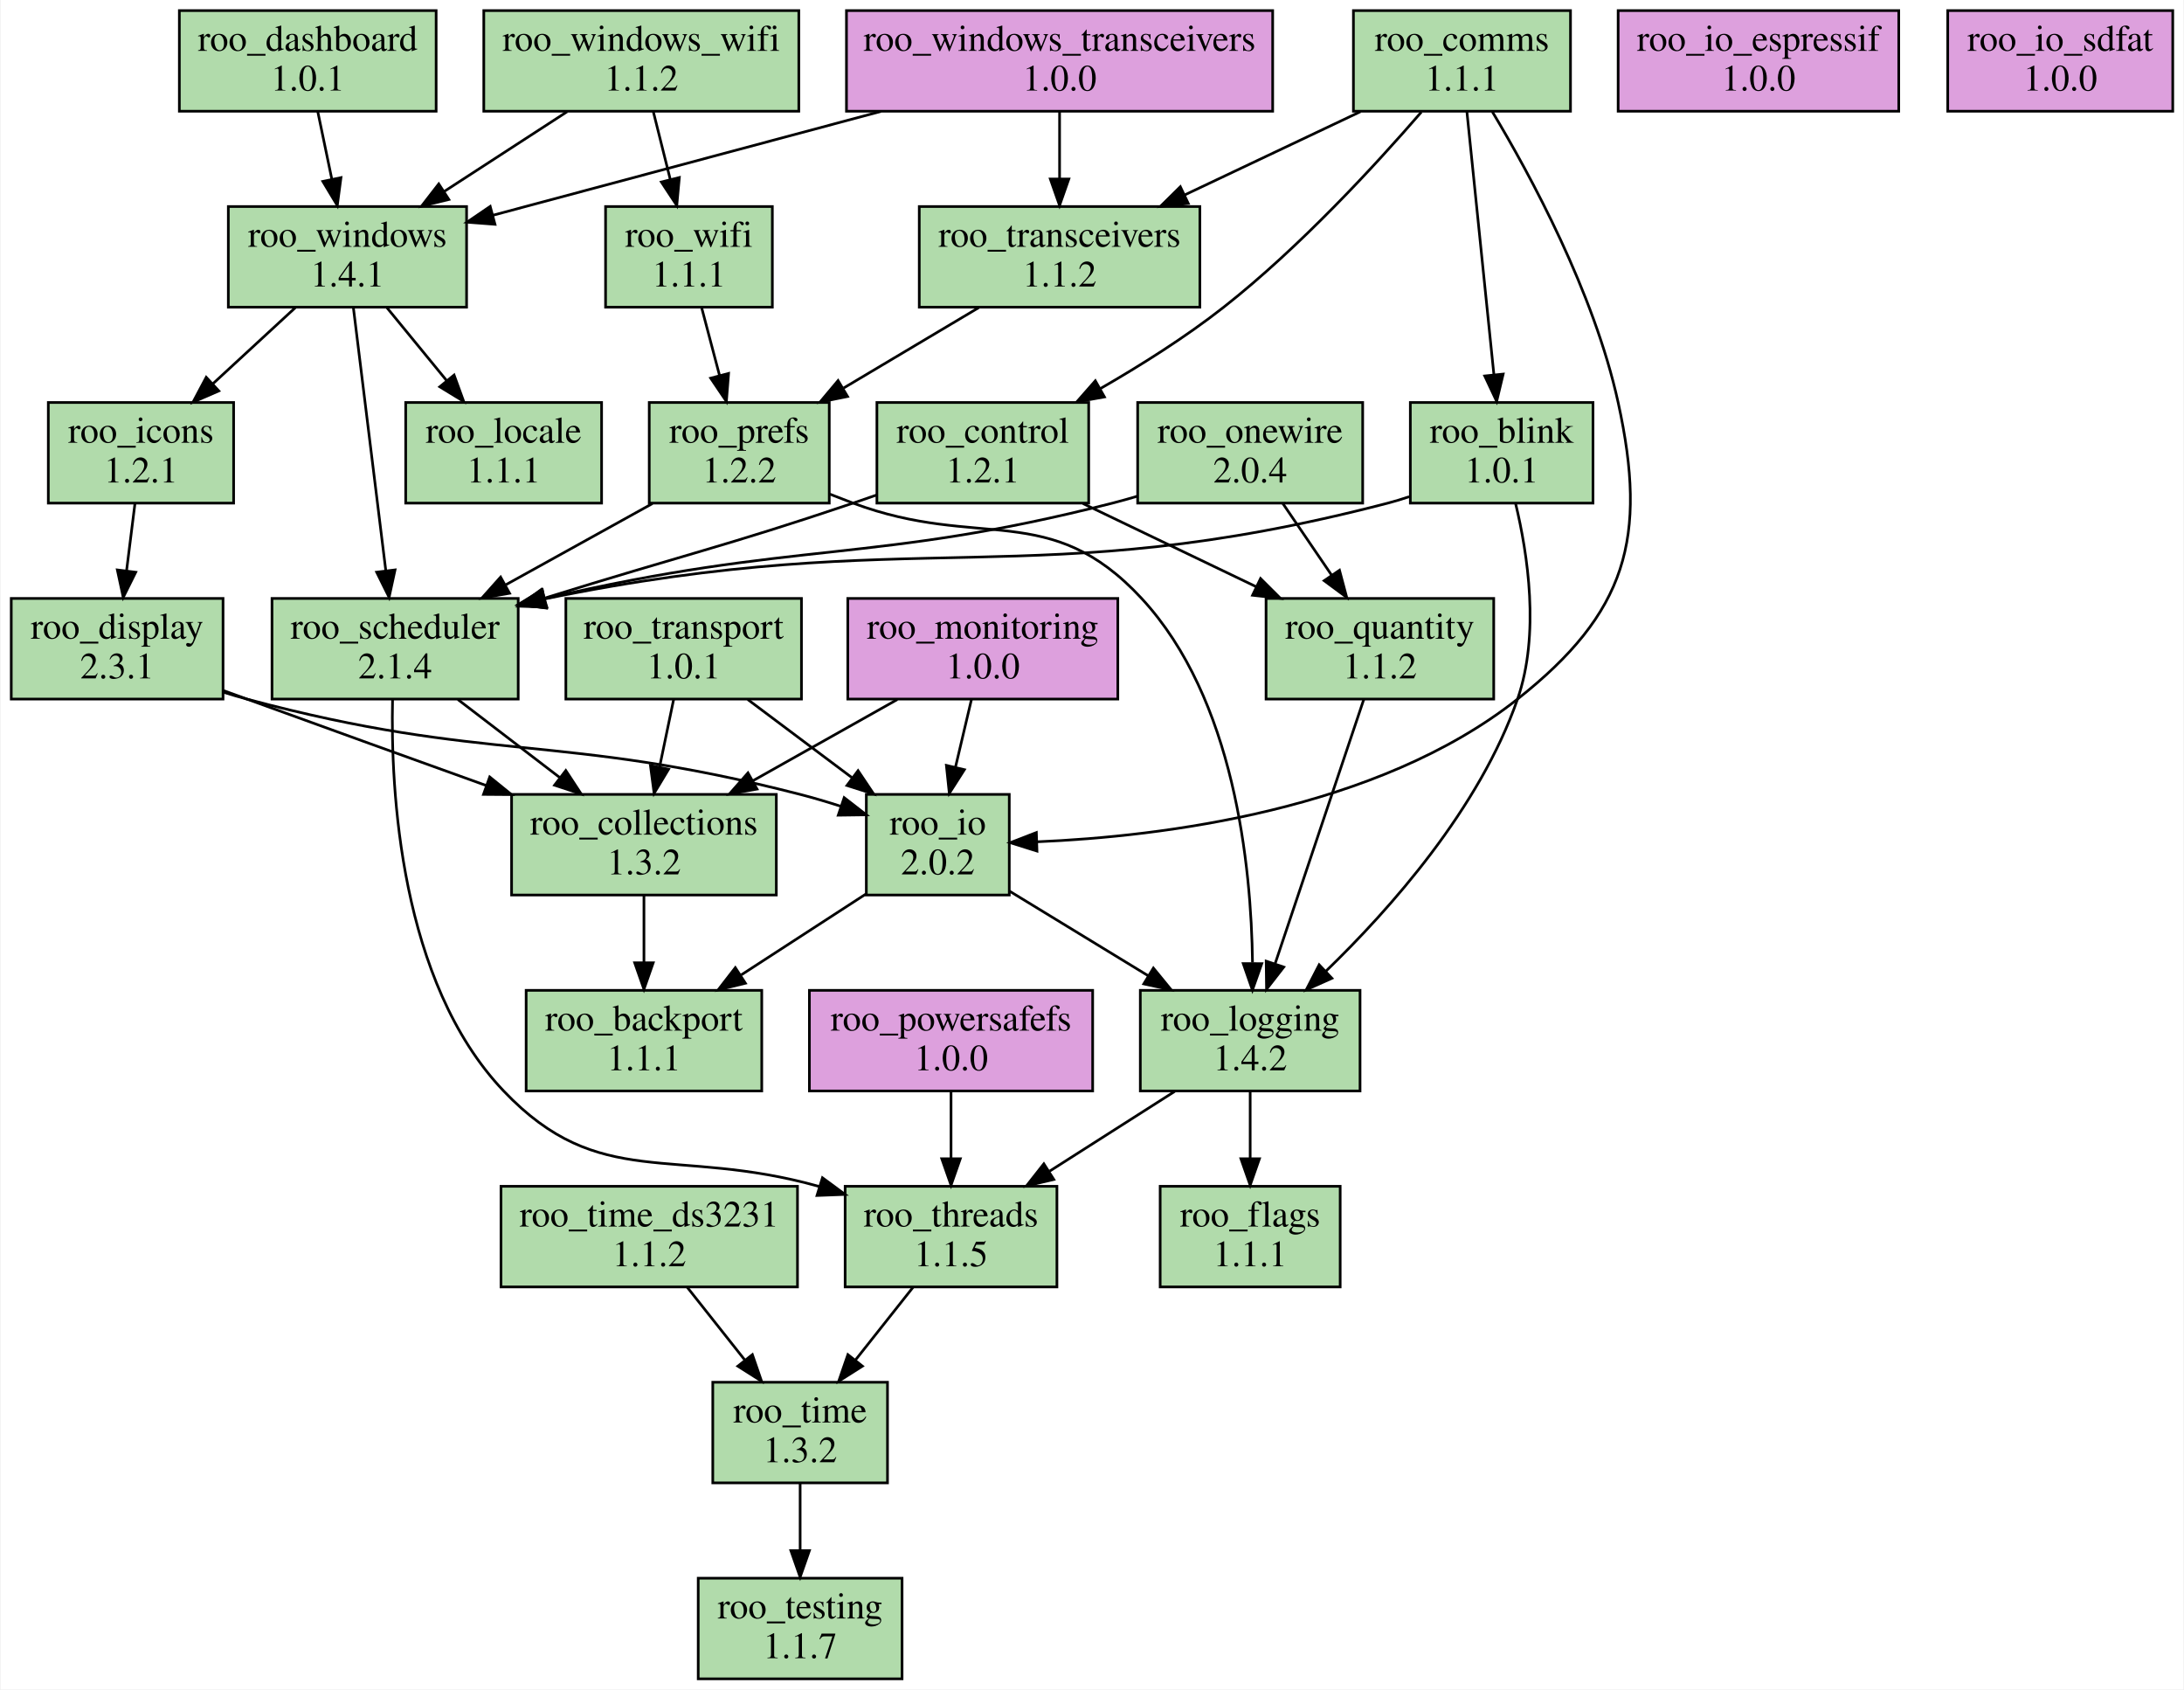
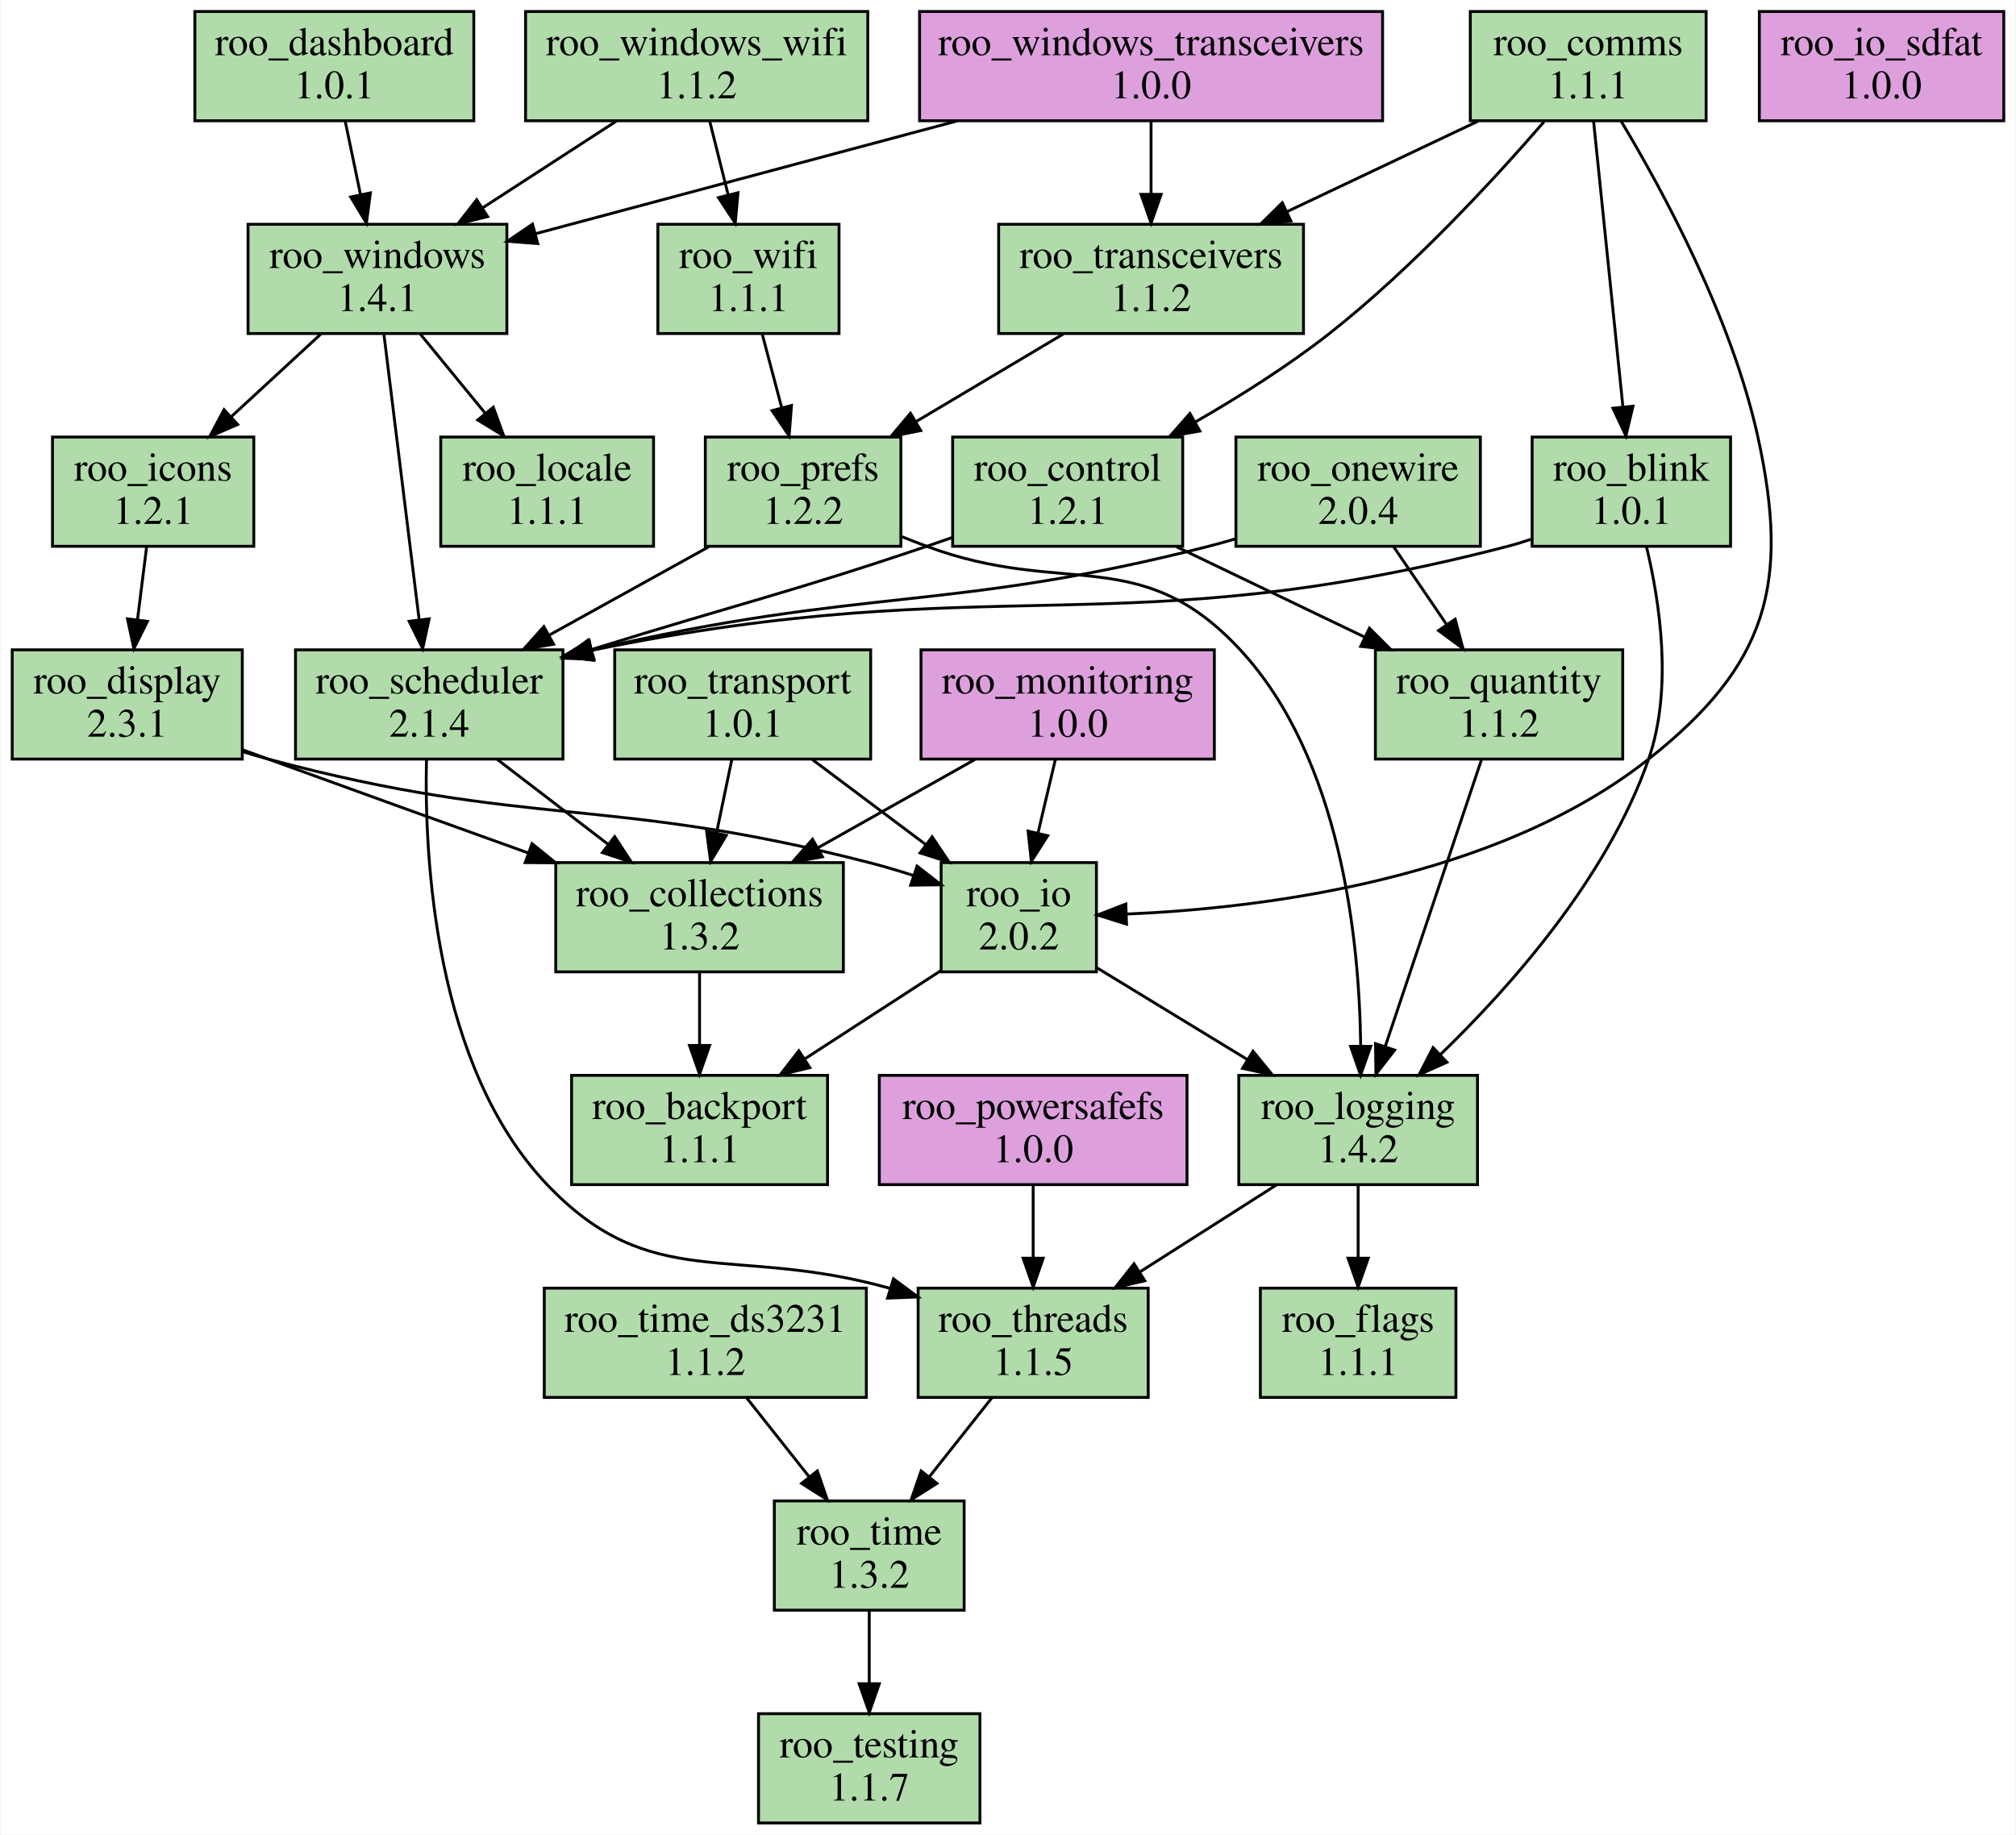
- <svg xmlns="http://www.w3.org/2000/svg" width="825pt" height="638pt" viewBox="0.00 0.00 824.50 638.00">
+ <svg xmlns="http://www.w3.org/2000/svg" width="701pt" height="638pt" viewBox="0.00 0.00 700.50 638.00">
  <g id="graph0" class="graph" transform="scale(1 1) rotate(0) translate(4 634)">
-     <polygon fill="white" stroke="transparent" points="-4,4 -4,-634 820.5,-634 820.5,4 -4,4" />
+     <polygon fill="white" stroke="transparent" points="-4,4 -4,-634 696.5,-634 696.5,4 -4,4" />
    <g id="node1" class="node">
      <polygon fill="#b1dbab" stroke="black" points="283.5,-260 194.5,-260 194.5,-222 283.5,-222 283.5,-260" />
      <text text-anchor="middle" x="239" y="-244.8" font-family="Times,serif" font-size="14.00">roo_backport</text>
      <text text-anchor="middle" x="239" y="-229.8" font-family="Times,serif" font-size="14.00">1.1.1</text>
    </g>
    <g id="node2" class="node">
      <polygon fill="#b1dbab" stroke="black" points="597.5,-482 528.5,-482 528.5,-444 597.5,-444 597.5,-482" />
      <text text-anchor="middle" x="563" y="-466.8" font-family="Times,serif" font-size="14.00">roo_blink</text>
      <text text-anchor="middle" x="563" y="-451.8" font-family="Times,serif" font-size="14.00">1.0.1</text>
    </g>
-     <g id="node14" class="node">
+     <g id="node13" class="node">
      <polygon fill="#b1dbab" stroke="black" points="509.5,-260 426.5,-260 426.5,-222 509.5,-222 509.5,-260" />
      <text text-anchor="middle" x="468" y="-244.8" font-family="Times,serif" font-size="14.00">roo_logging</text>
      <text text-anchor="middle" x="468" y="-229.8" font-family="Times,serif" font-size="14.00">1.4.2</text>
    </g>
    <g id="edge1" class="edge">
      <path fill="none" stroke="black" d="M568.27,-443.81C572.84,-424.83 577.5,-394.5 569,-370 554.7,-328.8 521.03,-290.83 496.49,-267.13" />
      <polygon fill="black" stroke="black" points="498.87,-264.56 489.2,-260.24 494.06,-269.65 498.87,-264.56" />
    </g>
-     <g id="node20" class="node">
+     <g id="node19" class="node">
      <polygon fill="#b1dbab" stroke="black" points="191.5,-408 98.5,-408 98.5,-370 191.5,-370 191.5,-408" />
      <text text-anchor="middle" x="145" y="-392.8" font-family="Times,serif" font-size="14.00">roo_scheduler</text>
      <text text-anchor="middle" x="145" y="-377.8" font-family="Times,serif" font-size="14.00">2.1.4</text>
    </g>
    <g id="edge2" class="edge">
      <path fill="none" stroke="black" d="M528.08,-446.43C525.38,-445.52 522.66,-444.69 520,-444 385.02,-408.9 342.4,-436.67 201.44,-407.81" />
      <polygon fill="black" stroke="black" points="202.07,-404.37 191.56,-405.73 200.63,-411.22 202.07,-404.37" />
    </g>
    <g id="node3" class="node">
      <polygon fill="#b1dbab" stroke="black" points="289,-334 189,-334 189,-296 289,-296 289,-334" />
      <text text-anchor="middle" x="239" y="-318.8" font-family="Times,serif" font-size="14.00">roo_collections</text>
      <text text-anchor="middle" x="239" y="-303.8" font-family="Times,serif" font-size="14.00">1.3.2</text>
    </g>
    <g id="edge3" class="edge">
      <path fill="none" stroke="black" d="M239,-295.83C239,-288.13 239,-278.97 239,-270.42" />
      <polygon fill="black" stroke="black" points="242.5,-270.41 239,-260.41 235.5,-270.41 242.5,-270.41" />
    </g>
    <g id="node4" class="node">
      <polygon fill="#b1dbab" stroke="black" points="589,-630 507,-630 507,-592 589,-592 589,-630" />
      <text text-anchor="middle" x="548" y="-614.8" font-family="Times,serif" font-size="14.00">roo_comms</text>
      <text text-anchor="middle" x="548" y="-599.8" font-family="Times,serif" font-size="14.00">1.1.1</text>
    </g>
    <g id="edge4" class="edge">
      <path fill="none" stroke="black" d="M549.87,-591.8C552.43,-566.89 557.05,-521.89 560.07,-492.49" />
      <polygon fill="black" stroke="black" points="563.57,-492.73 561.11,-482.43 556.6,-492.02 563.57,-492.73" />
    </g>
    <g id="node5" class="node">
      <polygon fill="#b1dbab" stroke="black" points="407,-482 327,-482 327,-444 407,-444 407,-482" />
      <text text-anchor="middle" x="367" y="-466.8" font-family="Times,serif" font-size="14.00">roo_control</text>
      <text text-anchor="middle" x="367" y="-451.8" font-family="Times,serif" font-size="14.00">1.2.1</text>
    </g>
    <g id="edge5" class="edge">
      <path fill="none" stroke="black" d="M532.65,-591.67C515.65,-572.03 486.81,-540.64 458,-518 443.63,-506.71 426.69,-496.04 411.34,-487.21" />
      <polygon fill="black" stroke="black" points="412.95,-484.1 402.52,-482.24 409.51,-490.2 412.95,-484.1" />
    </g>
    <g id="node10" class="node">
      <polygon fill="#b1dbab" stroke="black" points="377,-334 323,-334 323,-296 377,-296 377,-334" />
      <text text-anchor="middle" x="350" y="-318.8" font-family="Times,serif" font-size="14.00">roo_io</text>
      <text text-anchor="middle" x="350" y="-303.8" font-family="Times,serif" font-size="14.00">2.0.2</text>
    </g>
    <g id="edge6" class="edge">
      <path fill="none" stroke="black" d="M559.47,-591.82C573.9,-567.77 597.88,-523.59 607,-482 618.26,-430.66 610.23,-402.6 569,-370 515.88,-328 434.6,-318.1 387.44,-316.1" />
      <polygon fill="black" stroke="black" points="387.46,-312.6 377.35,-315.77 387.23,-319.59 387.46,-312.6" />
    </g>
-     <g id="node25" class="node">
+     <g id="node24" class="node">
      <polygon fill="#b1dbab" stroke="black" points="449,-556 343,-556 343,-518 449,-518 449,-556" />
      <text text-anchor="middle" x="396" y="-540.8" font-family="Times,serif" font-size="14.00">roo_transceivers</text>
      <text text-anchor="middle" x="396" y="-525.8" font-family="Times,serif" font-size="14.00">1.1.2</text>
    </g>
    <g id="edge7" class="edge">
      <path fill="none" stroke="black" d="M509.64,-591.83C489.5,-582.29 464.62,-570.51 443.29,-560.4" />
      <polygon fill="black" stroke="black" points="444.62,-557.16 434.08,-556.04 441.62,-563.48 444.62,-557.16" />
    </g>
-     <g id="node19" class="node">
+     <g id="node18" class="node">
      <polygon fill="#b1dbab" stroke="black" points="560,-408 474,-408 474,-370 560,-370 560,-408" />
      <text text-anchor="middle" x="517" y="-392.8" font-family="Times,serif" font-size="14.00">roo_quantity</text>
      <text text-anchor="middle" x="517" y="-377.8" font-family="Times,serif" font-size="14.00">1.1.2</text>
    </g>
    <g id="edge8" class="edge">
      <path fill="none" stroke="black" d="M404.85,-443.83C424.73,-434.29 449.28,-422.51 470.33,-412.4" />
      <polygon fill="black" stroke="black" points="471.92,-415.52 479.42,-408.04 468.89,-409.21 471.92,-415.52" />
    </g>
    <g id="edge9" class="edge">
      <path fill="none" stroke="black" d="M326.95,-447.09C323.93,-446.03 320.92,-444.98 318,-444 269.27,-427.56 254.49,-424.62 201.36,-408.08" />
      <polygon fill="black" stroke="black" points="202.33,-404.72 191.74,-405.07 200.23,-411.4 202.33,-404.72" />
    </g>
    <g id="node6" class="node">
      <polygon fill="#b1dbab" stroke="black" points="160.5,-630 63.5,-630 63.5,-592 160.5,-592 160.5,-630" />
      <text text-anchor="middle" x="112" y="-614.8" font-family="Times,serif" font-size="14.00">roo_dashboard</text>
      <text text-anchor="middle" x="112" y="-599.8" font-family="Times,serif" font-size="14.00">1.0.1</text>
    </g>
-     <g id="node28" class="node">
+     <g id="node27" class="node">
      <polygon fill="#b1dbab" stroke="black" points="172,-556 82,-556 82,-518 172,-518 172,-556" />
      <text text-anchor="middle" x="127" y="-540.8" font-family="Times,serif" font-size="14.00">roo_windows</text>
      <text text-anchor="middle" x="127" y="-525.8" font-family="Times,serif" font-size="14.00">1.4.1</text>
    </g>
    <g id="edge10" class="edge">
      <path fill="none" stroke="black" d="M115.79,-591.83C117.39,-584.13 119.3,-574.97 121.08,-566.42" />
      <polygon fill="black" stroke="black" points="124.55,-566.92 123.16,-556.41 117.7,-565.49 124.55,-566.92" />
    </g>
    <g id="node7" class="node">
      <polygon fill="#b1dbab" stroke="black" points="80,-408 0,-408 0,-370 80,-370 80,-408" />
      <text text-anchor="middle" x="40" y="-392.8" font-family="Times,serif" font-size="14.00">roo_display</text>
      <text text-anchor="middle" x="40" y="-377.8" font-family="Times,serif" font-size="14.00">2.3.1</text>
    </g>
    <g id="edge11" class="edge">
      <path fill="none" stroke="black" d="M80.1,-373.24C83.11,-372.14 86.1,-371.05 89,-370 118.78,-359.17 151.93,-347.22 179.48,-337.33" />
      <polygon fill="black" stroke="black" points="180.74,-340.59 188.97,-333.92 178.38,-334 180.74,-340.59" />
    </g>
    <g id="edge12" class="edge">
      <path fill="none" stroke="black" d="M80.19,-372.58C83.15,-371.65 86.11,-370.77 89,-370 180.06,-345.65 206.72,-357.49 298,-334 303.02,-332.71 308.24,-331.16 313.36,-329.51" />
      <polygon fill="black" stroke="black" points="314.63,-332.78 323,-326.28 312.4,-326.14 314.63,-332.78" />
    </g>
    <g id="node8" class="node">
      <polygon fill="#b1dbab" stroke="black" points="502,-186 434,-186 434,-148 502,-148 502,-186" />
      <text text-anchor="middle" x="468" y="-170.8" font-family="Times,serif" font-size="14.00">roo_flags</text>
      <text text-anchor="middle" x="468" y="-155.8" font-family="Times,serif" font-size="14.00">1.1.1</text>
    </g>
    <g id="node9" class="node">
      <polygon fill="#b1dbab" stroke="black" points="84,-482 14,-482 14,-444 84,-444 84,-482" />
      <text text-anchor="middle" x="49" y="-466.8" font-family="Times,serif" font-size="14.00">roo_icons</text>
      <text text-anchor="middle" x="49" y="-451.8" font-family="Times,serif" font-size="14.00">1.2.1</text>
    </g>
    <g id="edge13" class="edge">
      <path fill="none" stroke="black" d="M46.73,-443.83C45.77,-436.13 44.62,-426.97 43.55,-418.42" />
      <polygon fill="black" stroke="black" points="47.02,-417.9 42.3,-408.41 40.07,-418.77 47.02,-417.9" />
    </g>
    <g id="edge14" class="edge">
      <path fill="none" stroke="black" d="M322.85,-296.39C308.68,-287.2 291.15,-275.83 275.79,-265.86" />
      <polygon fill="black" stroke="black" points="277.33,-262.69 267.03,-260.18 273.52,-268.56 277.33,-262.69" />
    </g>
    <g id="edge15" class="edge">
      <path fill="none" stroke="black" d="M377.07,-297.48C392.6,-288.01 412.35,-275.96 429.48,-265.51" />
      <polygon fill="black" stroke="black" points="431.44,-268.41 438.15,-260.21 427.8,-262.43 431.44,-268.41" />
    </g>
    <g id="node11" class="node">
-       <polygon fill="plum" stroke="black" points="713,-630 607,-630 607,-592 713,-592 713,-630" />
-       <text text-anchor="middle" x="660" y="-614.8" font-family="Times,serif" font-size="14.00">roo_io_espressif</text>
-       <text text-anchor="middle" x="660" y="-599.8" font-family="Times,serif" font-size="14.00">1.0.0</text>
+       <polygon fill="plum" stroke="black" points="692.5,-630 607.5,-630 607.5,-592 692.5,-592 692.5,-630" />
+       <text text-anchor="middle" x="650" y="-614.8" font-family="Times,serif" font-size="14.00">roo_io_sdfat</text>
+       <text text-anchor="middle" x="650" y="-599.8" font-family="Times,serif" font-size="14.00">1.0.0</text>
    </g>
    <g id="node12" class="node">
-       <polygon fill="plum" stroke="black" points="816.5,-630 731.5,-630 731.5,-592 816.5,-592 816.5,-630" />
-       <text text-anchor="middle" x="774" y="-614.8" font-family="Times,serif" font-size="14.00">roo_io_sdfat</text>
-       <text text-anchor="middle" x="774" y="-599.8" font-family="Times,serif" font-size="14.00">1.0.0</text>
-     </g>
-     <g id="node13" class="node">
      <polygon fill="#b1dbab" stroke="black" points="223,-482 149,-482 149,-444 223,-444 223,-482" />
      <text text-anchor="middle" x="186" y="-466.8" font-family="Times,serif" font-size="14.00">roo_locale</text>
      <text text-anchor="middle" x="186" y="-451.8" font-family="Times,serif" font-size="14.00">1.1.1</text>
    </g>
    <g id="edge16" class="edge">
      <path fill="none" stroke="black" d="M468,-221.83C468,-214.13 468,-204.97 468,-196.42" />
      <polygon fill="black" stroke="black" points="471.5,-196.41 468,-186.41 464.5,-196.41 471.5,-196.41" />
    </g>
-     <g id="node22" class="node">
+     <g id="node21" class="node">
      <polygon fill="#b1dbab" stroke="black" points="395,-186 315,-186 315,-148 395,-148 395,-186" />
      <text text-anchor="middle" x="355" y="-170.8" font-family="Times,serif" font-size="14.00">roo_threads</text>
      <text text-anchor="middle" x="355" y="-155.8" font-family="Times,serif" font-size="14.00">1.1.5</text>
    </g>
    <g id="edge17" class="edge">
      <path fill="none" stroke="black" d="M439.49,-221.83C425.17,-212.71 407.64,-201.54 392.27,-191.74" />
      <polygon fill="black" stroke="black" points="393.82,-188.58 383.51,-186.16 390.06,-194.49 393.82,-188.58" />
    </g>
-     <g id="node15" class="node">
+     <g id="node14" class="node">
      <polygon fill="plum" stroke="black" points="418,-408 316,-408 316,-370 418,-370 418,-408" />
      <text text-anchor="middle" x="367" y="-392.8" font-family="Times,serif" font-size="14.00">roo_monitoring</text>
      <text text-anchor="middle" x="367" y="-377.8" font-family="Times,serif" font-size="14.00">1.0.0</text>
    </g>
    <g id="edge18" class="edge">
      <path fill="none" stroke="black" d="M334.7,-369.83C318.18,-360.54 297.88,-349.12 280.24,-339.2" />
      <polygon fill="black" stroke="black" points="281.72,-336.01 271.29,-334.16 278.29,-342.12 281.72,-336.01" />
    </g>
    <g id="edge19" class="edge">
      <path fill="none" stroke="black" d="M362.71,-369.83C360.89,-362.13 358.73,-352.97 356.71,-344.42" />
      <polygon fill="black" stroke="black" points="360.05,-343.34 354.35,-334.41 353.24,-344.95 360.05,-343.34" />
    </g>
-     <g id="node16" class="node">
+     <g id="node15" class="node">
      <polygon fill="#b1dbab" stroke="black" points="510.5,-482 425.5,-482 425.5,-444 510.5,-444 510.5,-482" />
      <text text-anchor="middle" x="468" y="-466.8" font-family="Times,serif" font-size="14.00">roo_onewire</text>
      <text text-anchor="middle" x="468" y="-451.8" font-family="Times,serif" font-size="14.00">2.0.4</text>
    </g>
    <g id="edge21" class="edge">
      <path fill="none" stroke="black" d="M480.36,-443.83C485.95,-435.62 492.66,-425.76 498.81,-416.73" />
      <polygon fill="black" stroke="black" points="501.74,-418.65 504.47,-408.41 495.95,-414.71 501.74,-418.65" />
    </g>
    <g id="edge20" class="edge">
      <path fill="none" stroke="black" d="M425.32,-446.59C422.19,-445.66 419.05,-444.78 416,-444 325.14,-420.84 296.95,-430.22 201.38,-407.88" />
      <polygon fill="black" stroke="black" points="202.15,-404.46 191.61,-405.54 200.52,-411.27 202.15,-404.46" />
    </g>
-     <g id="node17" class="node">
+     <g id="node16" class="node">
      <polygon fill="plum" stroke="black" points="408.5,-260 301.5,-260 301.5,-222 408.5,-222 408.5,-260" />
      <text text-anchor="middle" x="355" y="-244.8" font-family="Times,serif" font-size="14.00">roo_powersafefs</text>
      <text text-anchor="middle" x="355" y="-229.8" font-family="Times,serif" font-size="14.00">1.0.0</text>
    </g>
    <g id="edge22" class="edge">
      <path fill="none" stroke="black" d="M355,-221.83C355,-214.13 355,-204.97 355,-196.42" />
      <polygon fill="black" stroke="black" points="358.5,-196.41 355,-186.41 351.5,-196.41 358.5,-196.41" />
    </g>
-     <g id="node18" class="node">
+     <g id="node17" class="node">
      <polygon fill="#b1dbab" stroke="black" points="309,-482 241,-482 241,-444 309,-444 309,-482" />
      <text text-anchor="middle" x="275" y="-466.8" font-family="Times,serif" font-size="14.00">roo_prefs</text>
      <text text-anchor="middle" x="275" y="-451.8" font-family="Times,serif" font-size="14.00">1.2.2</text>
    </g>
    <g id="edge23" class="edge">
      <path fill="none" stroke="black" d="M309.17,-447.41C312.15,-446.23 315.12,-445.08 318,-444 365.79,-426.14 392.34,-445.43 427,-408 462.09,-370.1 468.42,-307.03 468.88,-270.52" />
      <polygon fill="black" stroke="black" points="472.38,-270.09 468.85,-260.1 465.38,-270.1 472.38,-270.09" />
    </g>
    <g id="edge24" class="edge">
      <path fill="none" stroke="black" d="M242.2,-443.83C225.41,-434.54 204.8,-423.12 186.88,-413.2" />
      <polygon fill="black" stroke="black" points="188.24,-409.95 177.79,-408.16 184.85,-416.07 188.24,-409.95" />
    </g>
    <g id="edge25" class="edge">
      <path fill="none" stroke="black" d="M510.89,-369.8C502.49,-344.78 487.3,-299.5 477.43,-270.1" />
      <polygon fill="black" stroke="black" points="480.68,-268.79 474.18,-260.43 474.05,-271.02 480.68,-268.79" />
    </g>
    <g id="edge26" class="edge">
      <path fill="none" stroke="black" d="M168.72,-369.83C180.41,-360.88 194.67,-349.96 207.28,-340.3" />
      <polygon fill="black" stroke="black" points="209.48,-343.02 215.29,-334.16 205.22,-337.47 209.48,-343.02" />
    </g>
    <g id="edge27" class="edge">
      <path fill="none" stroke="black" d="M144.04,-369.8C143.29,-336.02 146.7,-263.28 186,-222 222.29,-183.87 250,-201.39 305.11,-185.96" />
      <polygon fill="black" stroke="black" points="306.43,-189.22 314.96,-182.93 304.37,-182.53 306.43,-189.22" />
    </g>
-     <g id="node21" class="node">
+     <g id="node20" class="node">
      <polygon fill="#b1dbab" stroke="black" points="336.5,-38 259.5,-38 259.5,0 336.5,0 336.5,-38" />
      <text text-anchor="middle" x="298" y="-22.8" font-family="Times,serif" font-size="14.00">roo_testing</text>
      <text text-anchor="middle" x="298" y="-7.8" font-family="Times,serif" font-size="14.00">1.1.7</text>
    </g>
-     <g id="node23" class="node">
+     <g id="node22" class="node">
      <polygon fill="#b1dbab" stroke="black" points="331,-112 265,-112 265,-74 331,-74 331,-112" />
      <text text-anchor="middle" x="298" y="-96.8" font-family="Times,serif" font-size="14.00">roo_time</text>
      <text text-anchor="middle" x="298" y="-81.8" font-family="Times,serif" font-size="14.00">1.3.2</text>
    </g>
    <g id="edge28" class="edge">
      <path fill="none" stroke="black" d="M340.62,-147.83C334.05,-139.54 326.15,-129.56 318.94,-120.45" />
      <polygon fill="black" stroke="black" points="321.53,-118.08 312.58,-112.41 316.04,-122.43 321.53,-118.08" />
    </g>
    <g id="edge29" class="edge">
      <path fill="none" stroke="black" d="M298,-73.83C298,-66.13 298,-56.97 298,-48.42" />
      <polygon fill="black" stroke="black" points="301.5,-48.41 298,-38.41 294.5,-48.41 301.5,-48.41" />
    </g>
-     <g id="node24" class="node">
+     <g id="node23" class="node">
      <polygon fill="#b1dbab" stroke="black" points="297,-186 185,-186 185,-148 297,-148 297,-186" />
      <text text-anchor="middle" x="241" y="-170.8" font-family="Times,serif" font-size="14.00">roo_time_ds3231</text>
      <text text-anchor="middle" x="241" y="-155.8" font-family="Times,serif" font-size="14.00">1.1.2</text>
    </g>
    <g id="edge30" class="edge">
      <path fill="none" stroke="black" d="M255.38,-147.83C261.95,-139.54 269.85,-129.56 277.06,-120.45" />
      <polygon fill="black" stroke="black" points="279.96,-122.43 283.42,-112.41 274.47,-118.08 279.96,-122.43" />
    </g>
    <g id="edge31" class="edge">
      <path fill="none" stroke="black" d="M365.47,-517.83C349.99,-508.62 331.01,-497.33 314.44,-487.47" />
      <polygon fill="black" stroke="black" points="315.91,-484.27 305.52,-482.16 312.33,-490.28 315.91,-484.27" />
    </g>
-     <g id="node26" class="node">
+     <g id="node25" class="node">
      <polygon fill="#b1dbab" stroke="black" points="298.5,-408 209.5,-408 209.5,-370 298.5,-370 298.5,-408" />
      <text text-anchor="middle" x="254" y="-392.8" font-family="Times,serif" font-size="14.00">roo_transport</text>
      <text text-anchor="middle" x="254" y="-377.8" font-family="Times,serif" font-size="14.00">1.0.1</text>
    </g>
    <g id="edge32" class="edge">
      <path fill="none" stroke="black" d="M250.21,-369.83C248.61,-362.13 246.7,-352.97 244.92,-344.42" />
      <polygon fill="black" stroke="black" points="248.3,-343.49 242.84,-334.41 241.45,-344.92 248.3,-343.49" />
    </g>
    <g id="edge33" class="edge">
      <path fill="none" stroke="black" d="M278.22,-369.83C290.16,-360.88 304.73,-349.96 317.61,-340.3" />
      <polygon fill="black" stroke="black" points="319.88,-342.96 325.78,-334.16 315.68,-337.36 319.88,-342.96" />
    </g>
-     <g id="node27" class="node">
+     <g id="node26" class="node">
      <polygon fill="#b1dbab" stroke="black" points="287.5,-556 224.5,-556 224.5,-518 287.5,-518 287.5,-556" />
      <text text-anchor="middle" x="256" y="-540.8" font-family="Times,serif" font-size="14.00">roo_wifi</text>
      <text text-anchor="middle" x="256" y="-525.8" font-family="Times,serif" font-size="14.00">1.1.1</text>
    </g>
    <g id="edge34" class="edge">
      <path fill="none" stroke="black" d="M260.79,-517.83C262.85,-510.05 265.3,-500.77 267.58,-492.13" />
      <polygon fill="black" stroke="black" points="270.97,-492.98 270.14,-482.41 264.21,-491.19 270.97,-492.98" />
    </g>
    <g id="edge36" class="edge">
      <path fill="none" stroke="black" d="M107.32,-517.83C97.89,-509.13 86.46,-498.58 76.22,-489.13" />
      <polygon fill="black" stroke="black" points="78.4,-486.37 68.68,-482.16 73.65,-491.52 78.4,-486.37" />
    </g>
    <g id="edge35" class="edge">
      <path fill="none" stroke="black" d="M141.89,-517.83C148.75,-509.45 157.03,-499.35 164.55,-490.17" />
      <polygon fill="black" stroke="black" points="167.28,-492.37 170.91,-482.41 161.87,-487.93 167.28,-492.37" />
    </g>
    <g id="edge37" class="edge">
      <path fill="none" stroke="black" d="M129.24,-517.8C132.32,-492.89 137.86,-447.89 141.49,-418.49" />
      <polygon fill="black" stroke="black" points="144.98,-418.78 142.73,-408.43 138.03,-417.92 144.98,-418.78" />
    </g>
-     <g id="node29" class="node">
+     <g id="node28" class="node">
      <polygon fill="plum" stroke="black" points="476.5,-630 315.5,-630 315.5,-592 476.5,-592 476.5,-630" />
      <text text-anchor="middle" x="396" y="-614.8" font-family="Times,serif" font-size="14.00">roo_windows_transceivers</text>
      <text text-anchor="middle" x="396" y="-599.8" font-family="Times,serif" font-size="14.00">1.0.0</text>
    </g>
    <g id="edge38" class="edge">
      <path fill="none" stroke="black" d="M396,-591.83C396,-584.13 396,-574.97 396,-566.42" />
      <polygon fill="black" stroke="black" points="399.5,-566.41 396,-556.41 392.5,-566.41 399.5,-566.41" />
    </g>
    <g id="edge39" class="edge">
      <path fill="none" stroke="black" d="M328.47,-591.92C283.23,-579.82 224.41,-564.07 182.02,-552.73" />
      <polygon fill="black" stroke="black" points="182.73,-549.29 172.16,-550.09 180.92,-556.05 182.73,-549.29" />
    </g>
-     <g id="node30" class="node">
+     <g id="node29" class="node">
      <polygon fill="#b1dbab" stroke="black" points="297.5,-630 178.5,-630 178.5,-592 297.5,-592 297.5,-630" />
      <text text-anchor="middle" x="238" y="-614.8" font-family="Times,serif" font-size="14.00">roo_windows_wifi</text>
      <text text-anchor="middle" x="238" y="-599.8" font-family="Times,serif" font-size="14.00">1.1.2</text>
    </g>
    <g id="edge40" class="edge">
      <path fill="none" stroke="black" d="M242.54,-591.83C244.49,-584.05 246.81,-574.77 248.97,-566.13" />
      <polygon fill="black" stroke="black" points="252.37,-566.96 251.4,-556.41 245.58,-565.27 252.37,-566.96" />
    </g>
    <g id="edge41" class="edge">
      <path fill="none" stroke="black" d="M209.99,-591.83C195.92,-582.71 178.71,-571.54 163.61,-561.74" />
      <polygon fill="black" stroke="black" points="165.3,-558.67 155,-556.16 161.49,-564.54 165.3,-558.67" />
    </g>
  </g>
</svg>
